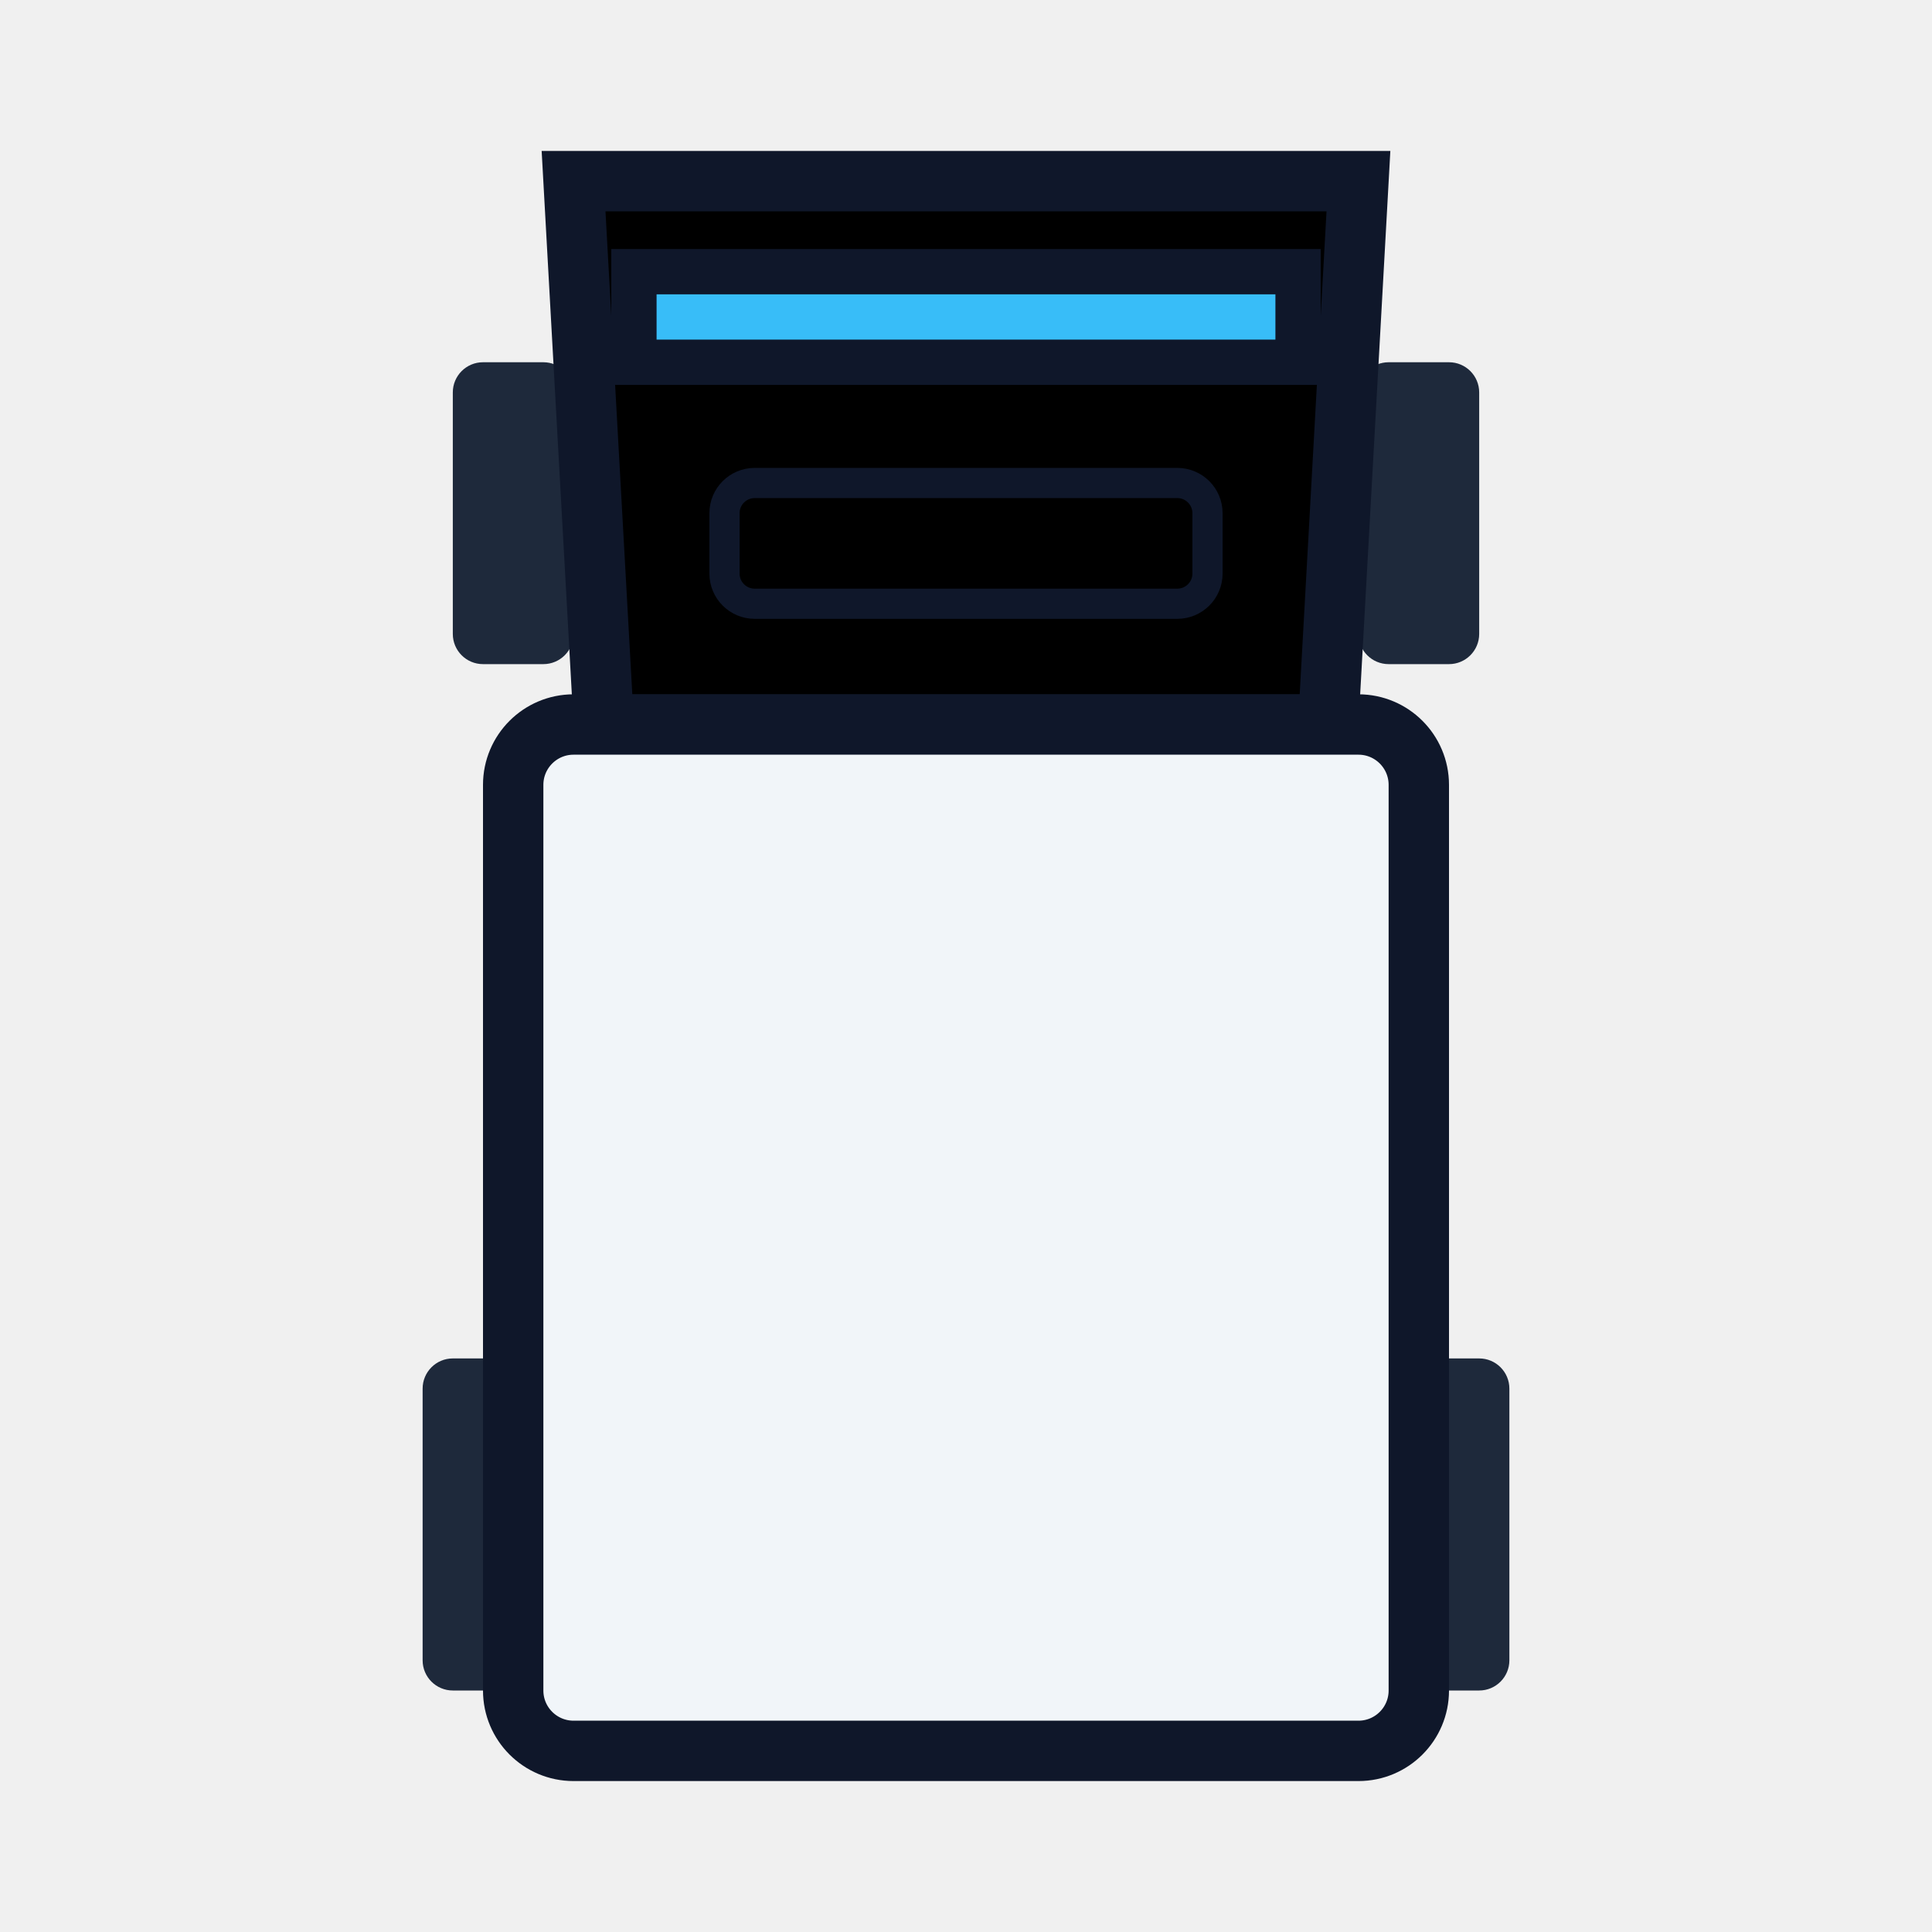
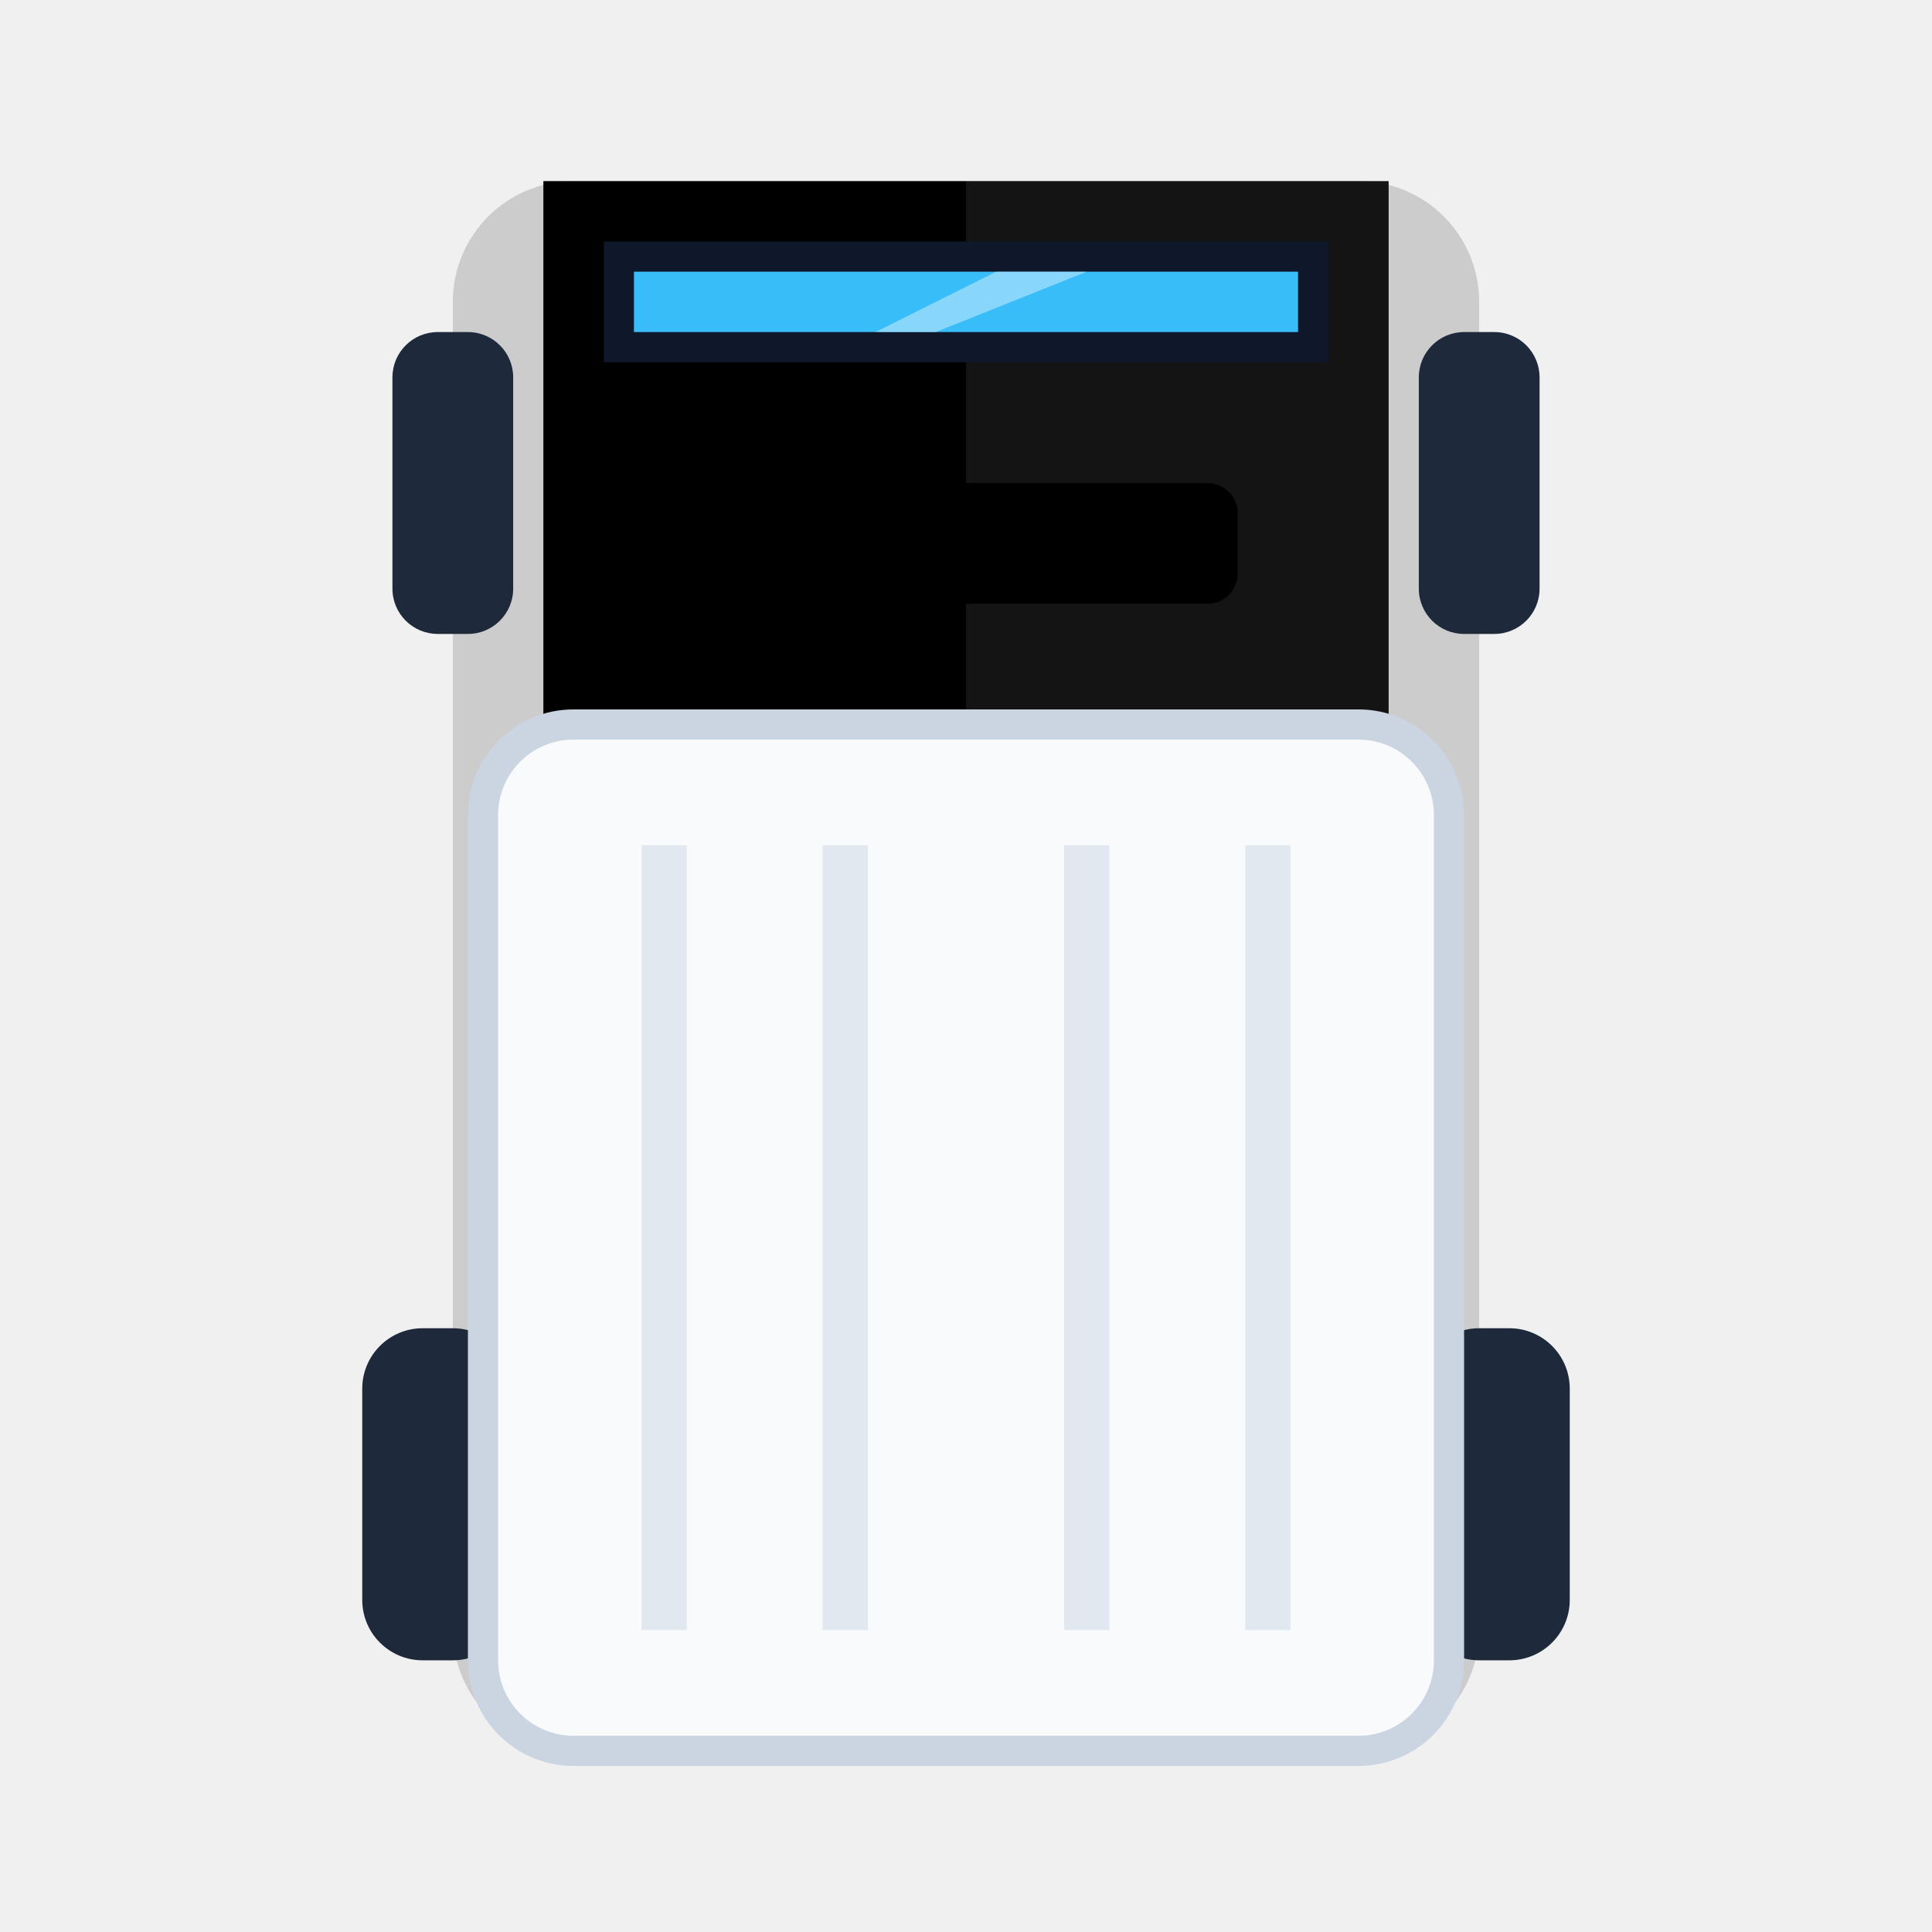
<svg xmlns="http://www.w3.org/2000/svg" viewBox="0 0 64 64" width="64" height="64">
-   <rect x="15" y="12" width="4" height="10" rx="1" fill="#1E293B" />
-   <rect x="45" y="12" width="4" height="10" rx="1" fill="#1E293B" />
-   <rect x="14" y="45" width="5" height="11" rx="1" fill="#1E293B" />
-   <rect x="45" y="45" width="5" height="11" rx="1" fill="#1E293B" />
-   <path d="M19 6 H45 L44 24 H20 Z" fill="#MAIN_COLOR" stroke="#0F172A" stroke-width="2" />
-   <path d="M21 12 H43 V9 H21 Z" fill="#38BDF8" stroke="#0F172A" stroke-width="1.5" />
-   <rect x="17" y="24" width="30" height="34" rx="2" fill="#F1F5F9" stroke="#0F172A" stroke-width="2" />
-   <rect x="24" y="16" width="16" height="4" rx="1" fill="#MAIN_COLOR" stroke="#0F172A" stroke-width="1" />
+   <rect x="15" y="6" width="34" height="52" rx="4" fill="black" fill-opacity="0.15" />
+   <rect x="13" y="11" width="4" height="10" rx="1.5" fill="#1E293B" />
+   <rect x="47" y="11" width="4" height="10" rx="1.5" fill="#1E293B" />
+   <rect x="12" y="44" width="5" height="11" rx="2" fill="#1E293B" />
+   <rect x="47" y="44" width="5" height="11" rx="2" fill="#1E293B" />
+   <path d="M18 6 H46 V24 H18 Z" fill="#MAIN_COLOR" />
+   <path d="M18 6 H32 V24 H18 Z" fill="black" fill-opacity="0.1" />
+   <path d="M32 6 H46 V24 H32 Z" fill="white" fill-opacity="0.08" />
+   <path d="M20 12 H44 V8 H20 Z" fill="#0F172A" />
+   <path d="M21 11 H43 V9 H21 Z" fill="#38BDF8" />
+   <path d="M36 9 L31 11 L29 11 L33 9 Z" fill="white" fill-opacity="0.4" />
+   <rect x="23" y="16" width="18" height="4" rx="1" fill="#MAIN_COLOR" />
+   <rect x="23" y="16" width="9" height="4" rx="1" fill="black" fill-opacity="0.12" />
+   <rect x="16" y="24" width="32" height="34" rx="3" fill="#F8FAFC" stroke="#CBD5E1" stroke-width="1" />
+   <line x1="22" y1="28" x2="22" y2="54" stroke="#E2E8F0" stroke-width="1.5" />
+   <line x1="28" y1="28" x2="28" y2="54" stroke="#E2E8F0" stroke-width="1.5" />
+   <line x1="36" y1="28" x2="36" y2="54" stroke="#E2E8F0" stroke-width="1.5" />
+   <line x1="42" y1="28" x2="42" y2="54" stroke="#E2E8F0" stroke-width="1.5" />
</svg>
